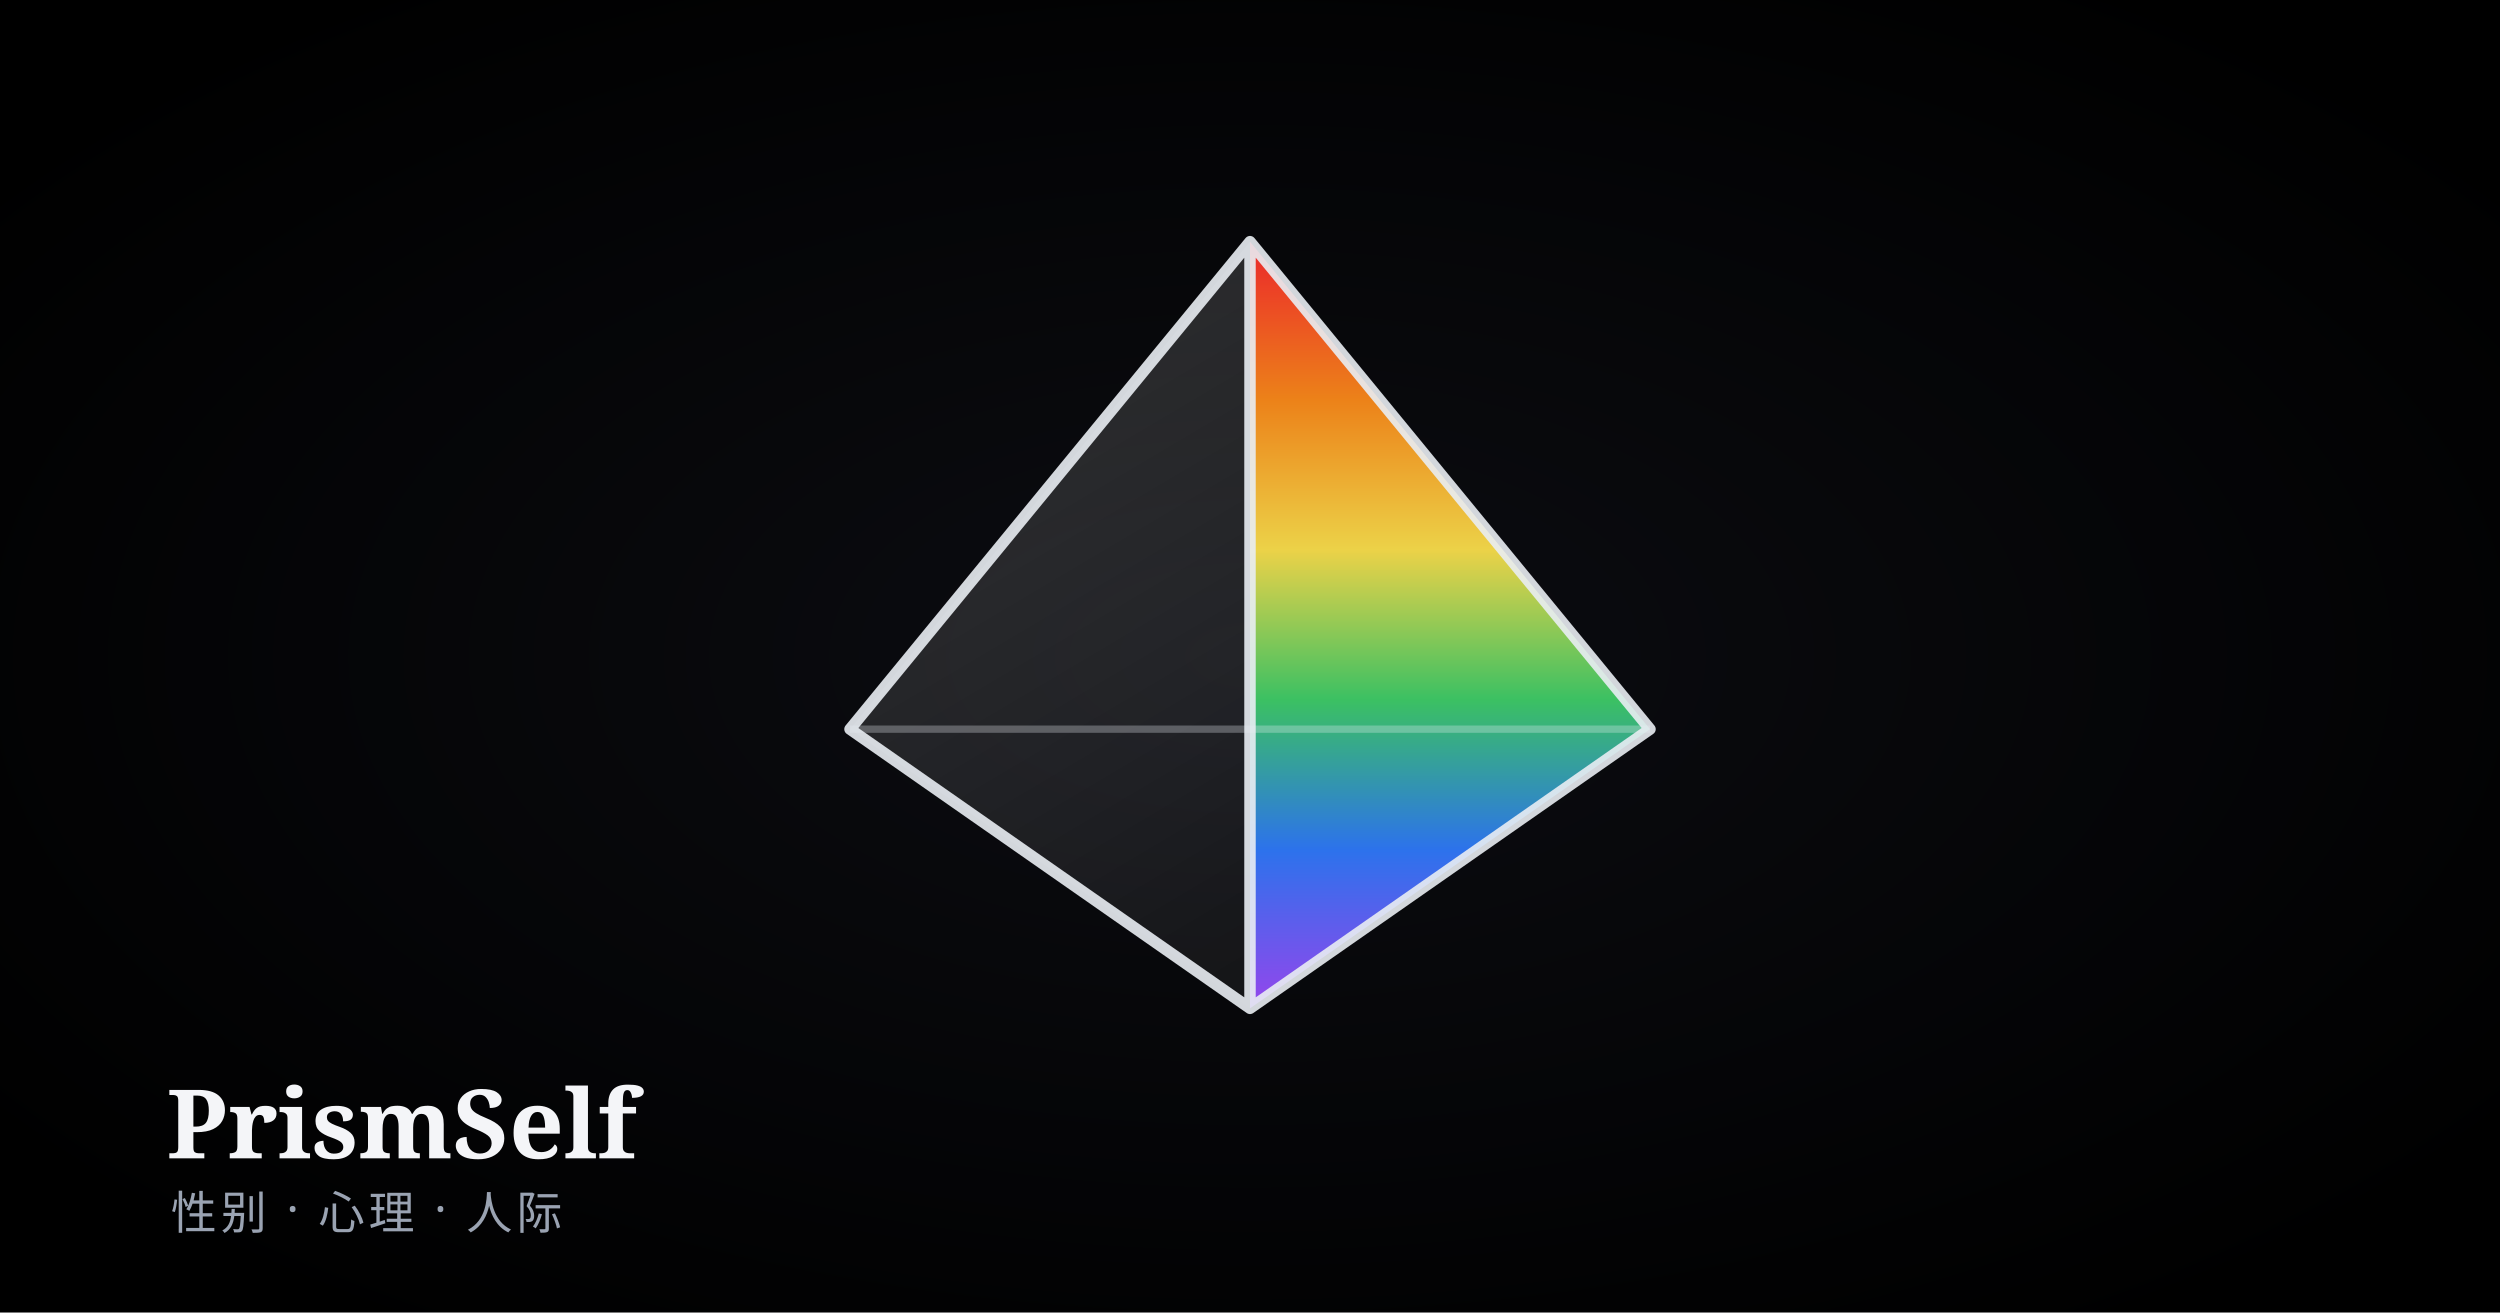
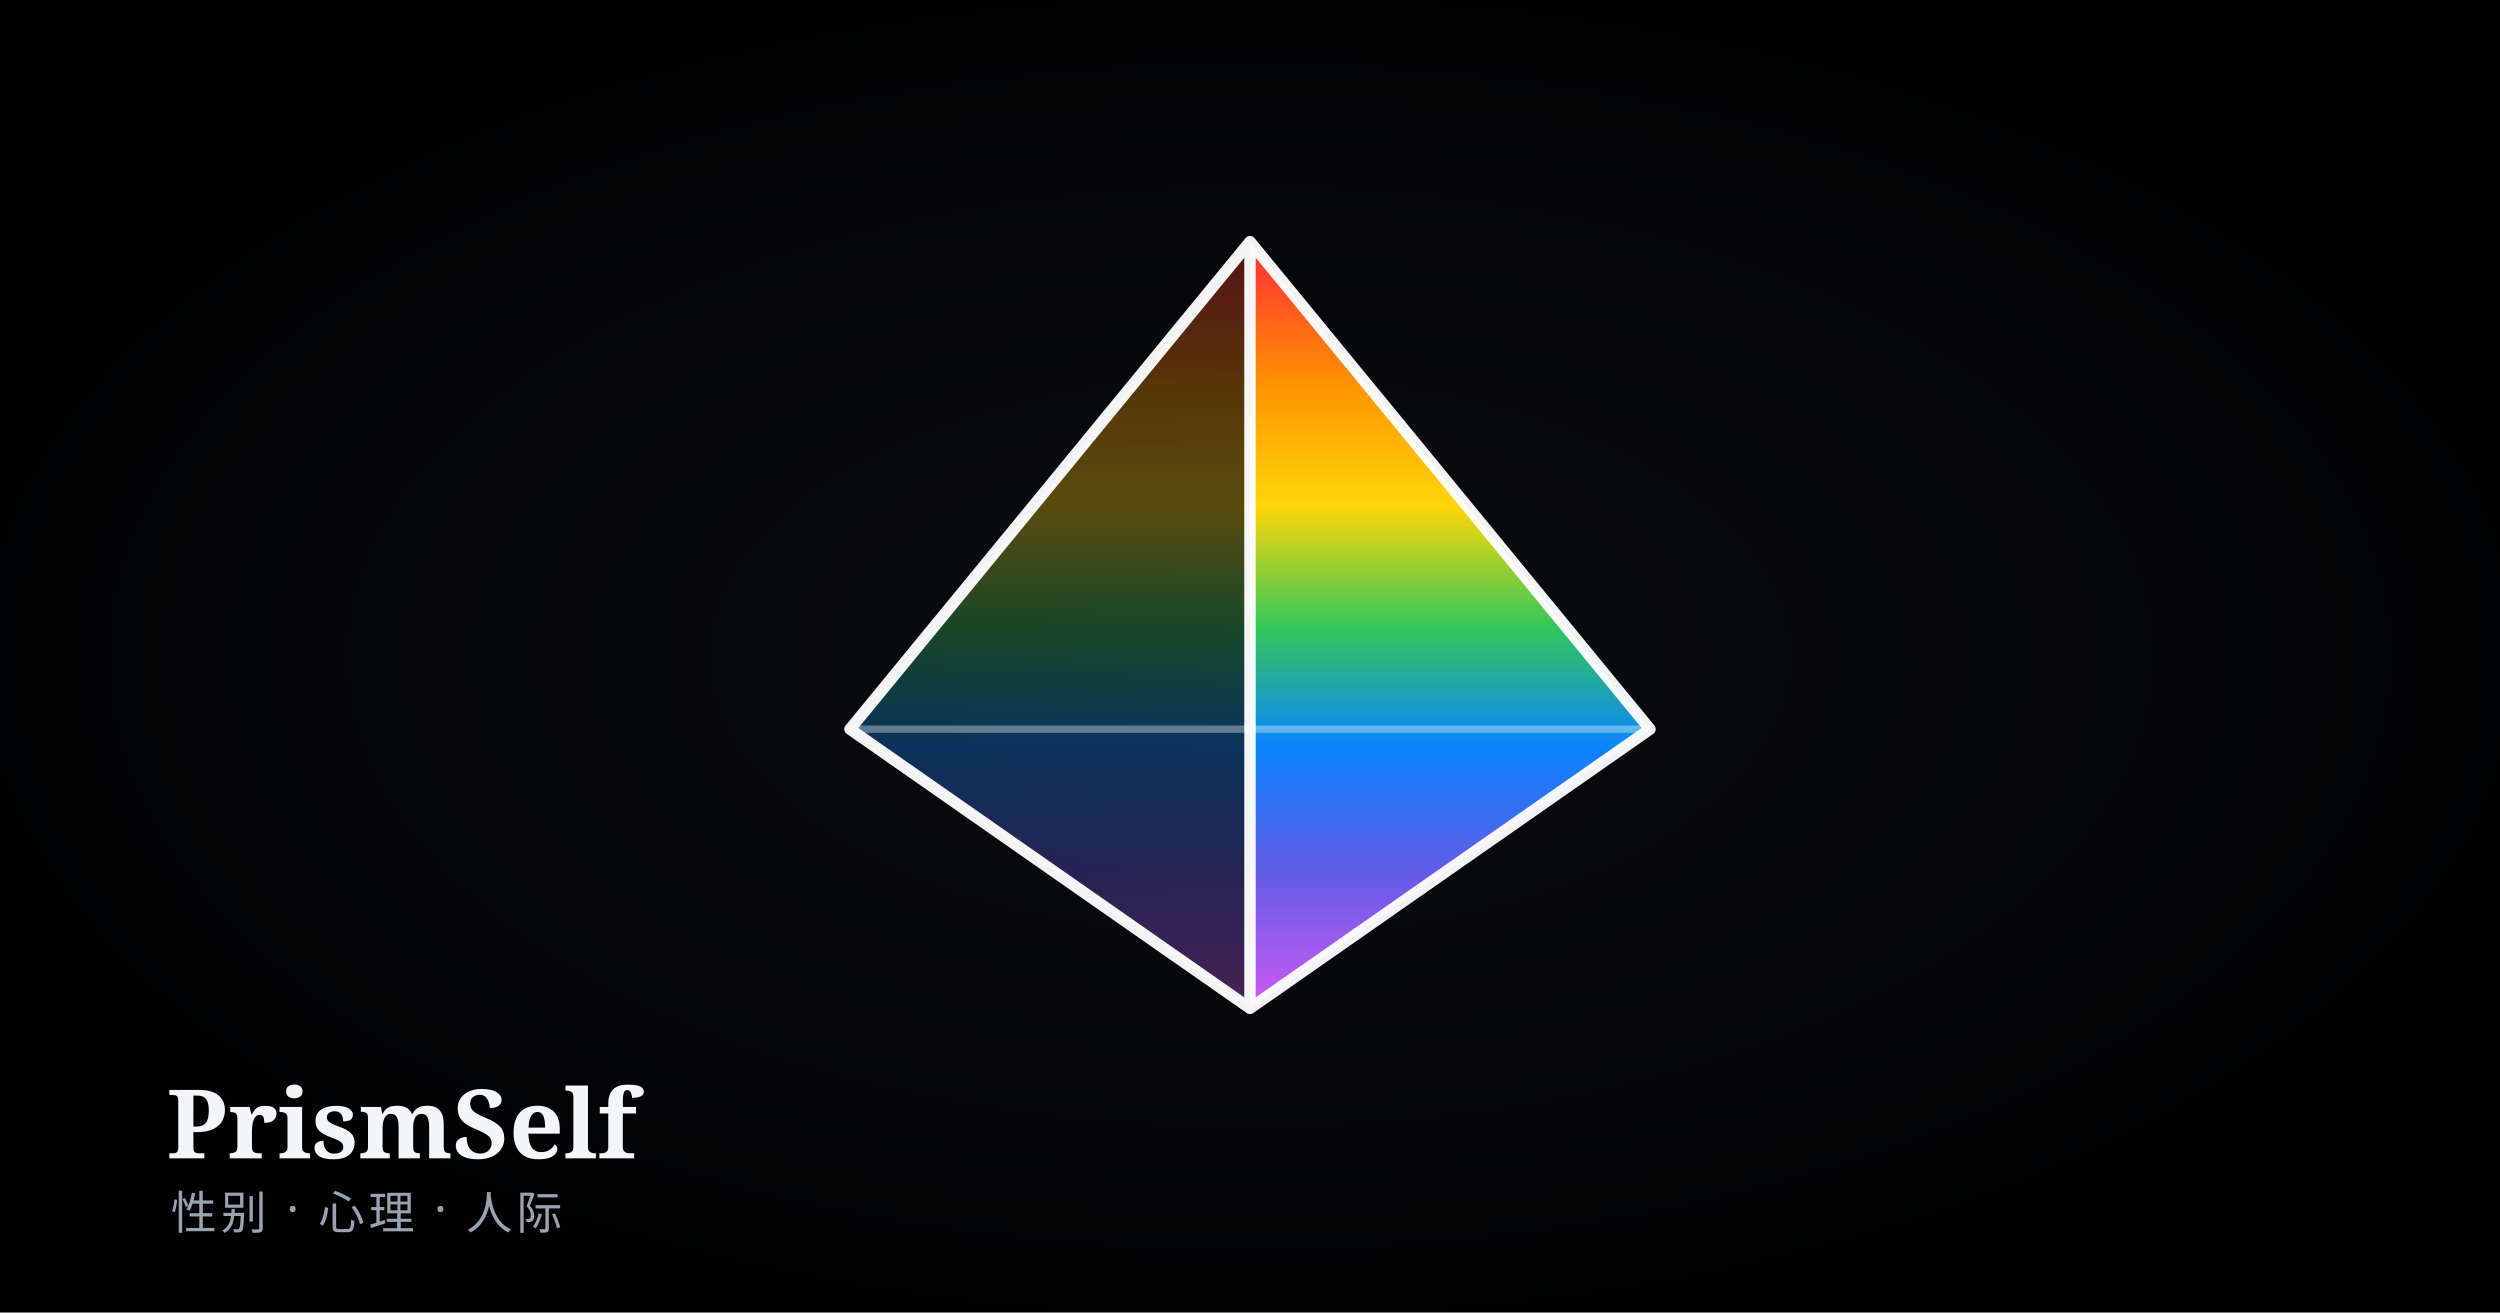
<svg xmlns="http://www.w3.org/2000/svg" width="1200" height="630" viewBox="0 0 1200 630" role="img" aria-labelledby="title desc" shape-rendering="geometricPrecision">
  <defs>
    <radialGradient id="bg" cx="50%" cy="50%" r="62%">
      <stop offset="0" stop-color="#0c0d12" />
      <stop offset="1" stop-color="#000000" />
    </radialGradient>
-     <linearGradient id="gLeft" x1="408" y1="160" x2="600" y2="484" gradientUnits="userSpaceOnUse">
-       <stop stop-color="#ffffff" stop-opacity=".16" />
-       <stop offset="1" stop-color="#ffffff" stop-opacity=".05" />
-     </linearGradient>
-     <linearGradient id="spectrum" x1="600" y1="120" x2="600" y2="480" gradientUnits="userSpaceOnUse">
-       <stop stop-color="#ff2d2d" />
-       <stop offset=".2" stop-color="#ff8c1a" />
-       <stop offset=".4" stop-color="#ffe34d" />
-       <stop offset=".6" stop-color="#3fd06a" />
-       <stop offset=".8" stop-color="#2f7bff" />
-       <stop offset="1" stop-color="#9b4dff" />
+     <linearGradient id="spectrum" x1="600" y1="128" x2="600" y2="474" gradientUnits="userSpaceOnUse">
+       <stop stop-color="#ff3b30" />
+       <stop offset=".167" stop-color="#ff9500" />
+       <stop offset=".333" stop-color="#ffd60a" />
+       <stop offset=".5" stop-color="#34c759" />
+       <stop offset=".667" stop-color="#0a84ff" />
+       <stop offset=".833" stop-color="#5e5ce6" />
+       <stop offset="1" stop-color="#bf5af2" />
    </linearGradient>
  </defs>
  <rect width="1200" height="630" fill="url(#bg)" />
-   <path d="M600 116 408 350 600 484Z" fill="url(#gLeft)" />
-   <path d="M600 116 792 350 600 484Z" fill="url(#spectrum)" fill-opacity=".92" />
-   <line x1="408" y1="350" x2="792" y2="350" stroke="#e9edf3" stroke-width="3.5" stroke-opacity=".3" />
-   <path d="M600 116 792 350 600 484 408 350ZM600 116V484" fill="none" stroke="#e9edf3" stroke-width="5.5" stroke-opacity=".9" stroke-linejoin="round" />
+   <path d="M600 116 408 350 600 484Z" fill="url(#spectrum)" fill-opacity=".32" />
+   <path d="M600 116 792 350 600 484Z" fill="url(#spectrum)" />
+   <line x1="408" y1="350" x2="792" y2="350" stroke="#ffffff" stroke-width="3.5" stroke-opacity=".35" />
+   <path d="M600 116 792 350 600 484 408 350ZM600 116V484" fill="none" stroke="#ffffff" stroke-width="5.5" stroke-opacity=".95" stroke-linejoin="round" />
  <text x="80" y="556" font-family="Georgia, 'Noto Serif SC', serif" font-size="46" font-weight="700" fill="#f4f5f8">PrismSelf</text>
  <text x="82" y="590" font-family="Georgia, 'Noto Serif SC', serif" font-size="22" fill="#9aa3b2" letter-spacing="2">性别 · 心理 · 人际</text>
</svg>
